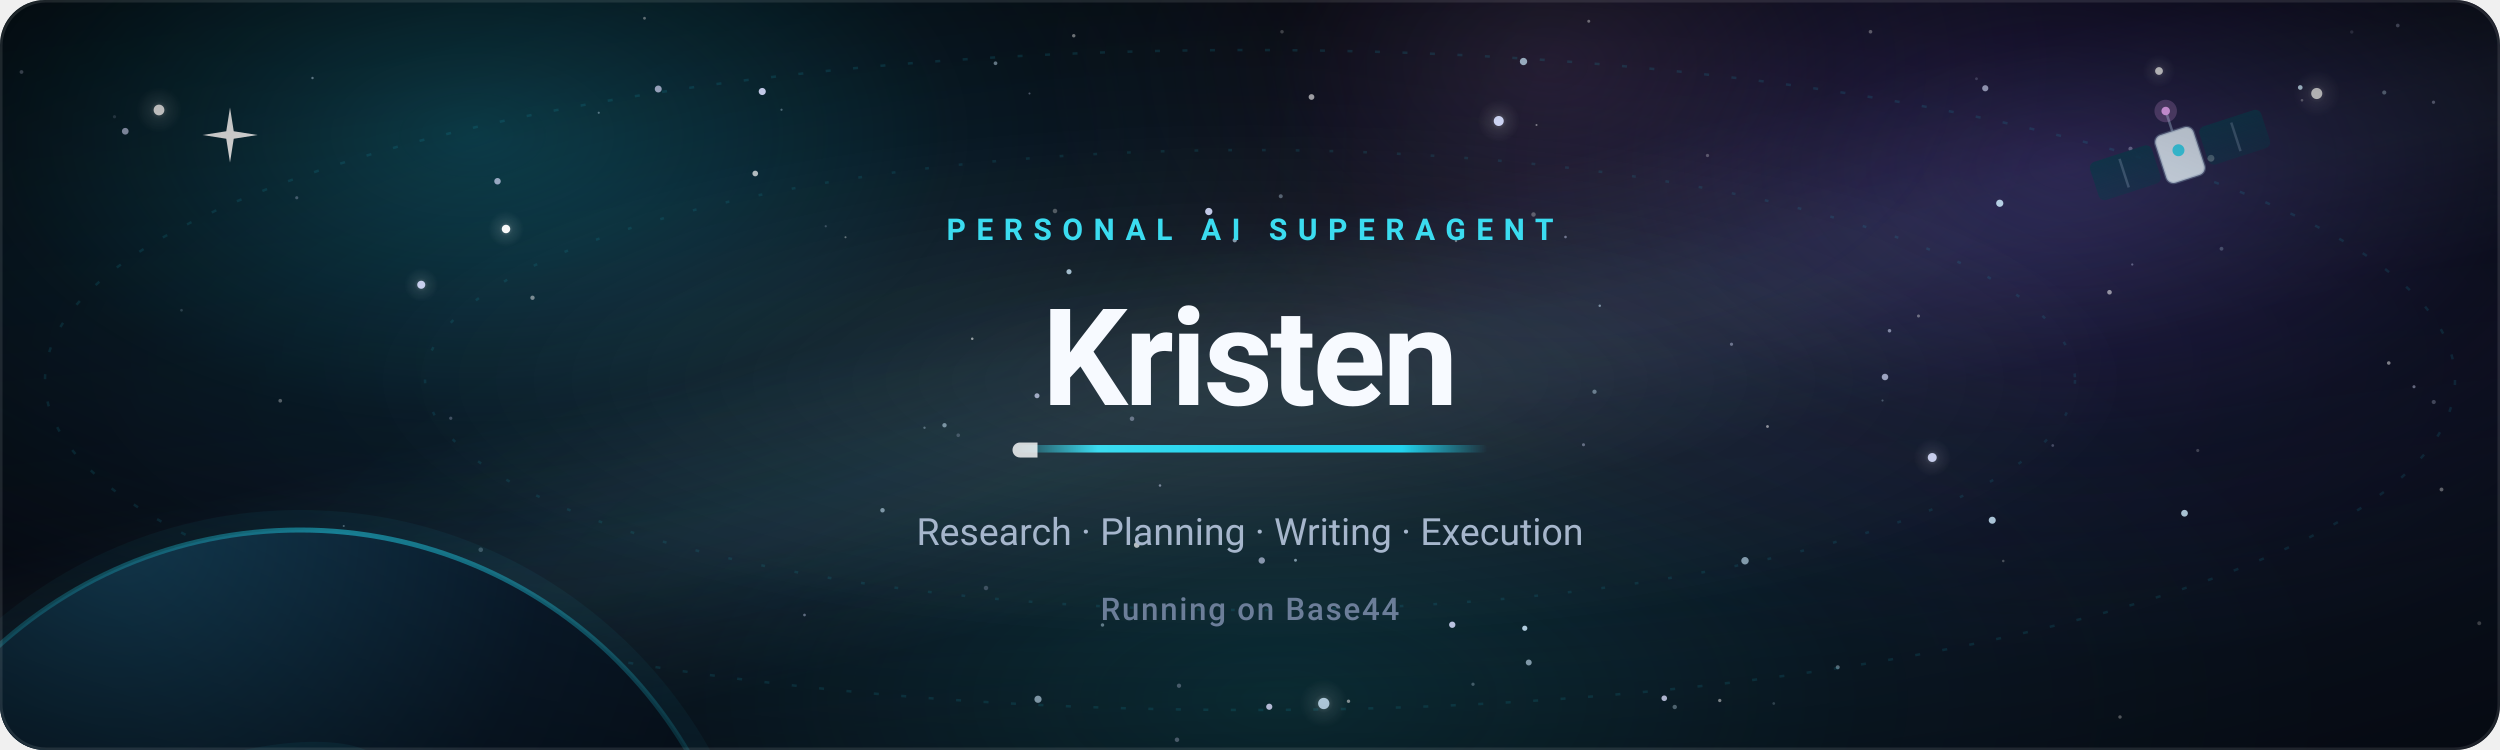
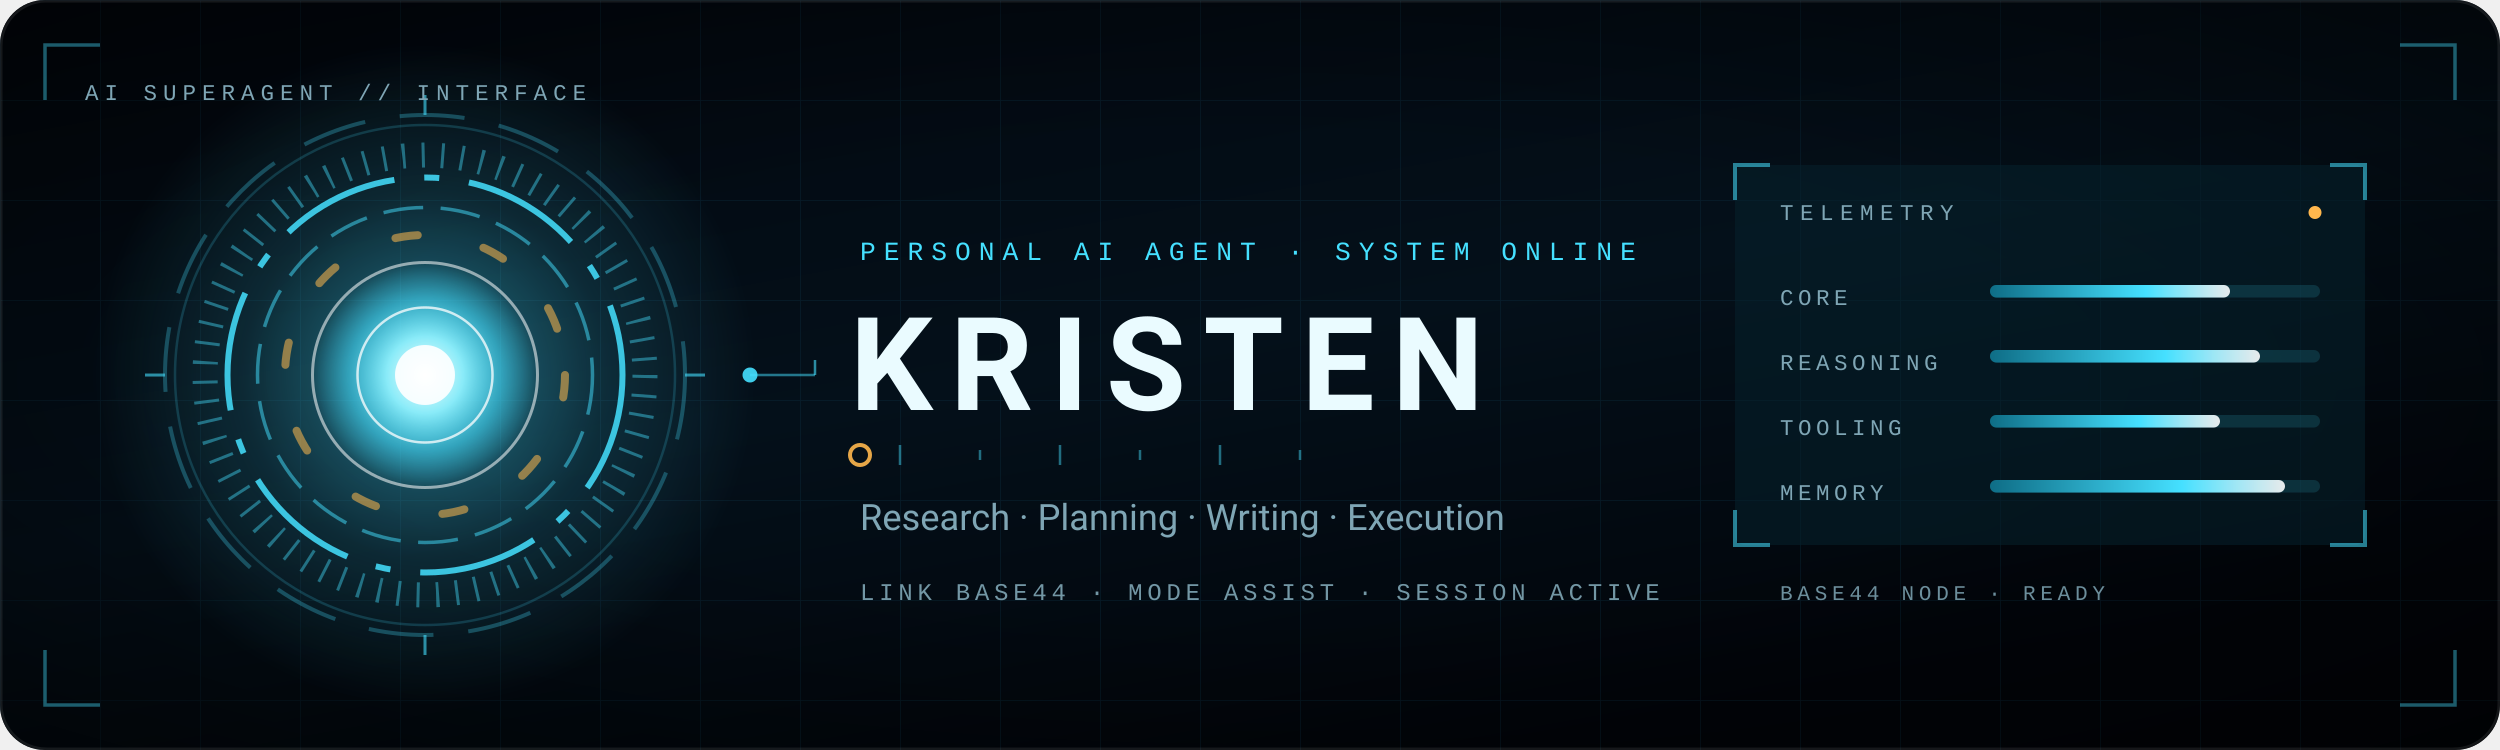
<svg xmlns="http://www.w3.org/2000/svg" width="1000" height="300" viewBox="0 0 1000 300" role="img" aria-labelledby="ttl dsc">
  <defs>
-     <linearGradient id="bg" x1="0" y1="0" x2="0.35" y2="1">
-       <stop offset="0%" stop-color="#05080F" />
-       <stop offset="52%" stop-color="#070C17" />
-       <stop offset="100%" stop-color="#0B1322" />
+     <linearGradient id="bg" x1="0" y1="0" x2="0.6" y2="1">
+       <stop offset="0%" stop-color="#02060D" />
+       <stop offset="55%" stop-color="#04101A" />
+       <stop offset="100%" stop-color="#010409" />
    </linearGradient>
-     <radialGradient id="n1" cx="50%" cy="50%" r="50%">
-       <stop offset="0%" stop-color="#22D3EE" stop-opacity="0.28" />
-       <stop offset="55%" stop-color="#22D3EE" stop-opacity="0.075" />
-       <stop offset="100%" stop-color="#22D3EE" stop-opacity="0" />
+     <pattern id="grid" width="40" height="40" patternUnits="userSpaceOnUse">
+       <path d="M40 0 H0 V40" fill="none" stroke="#0E3446" stroke-opacity="0.55" stroke-width="0.6" />
+     </pattern>
+     <radialGradient id="core" cx="50%" cy="50%" r="50%">
+       <stop offset="0%" stop-color="#FFFFFF" stop-opacity="1" />
+       <stop offset="34%" stop-color="#8FF2FF" stop-opacity="0.95" />
+       <stop offset="68%" stop-color="#45E0FF" stop-opacity="0.55" />
+       <stop offset="100%" stop-color="#45E0FF" stop-opacity="0" />
    </radialGradient>
-     <radialGradient id="n2" cx="50%" cy="50%" r="50%">
-       <stop offset="0%" stop-color="#8B5CF6" stop-opacity="0.25" />
-       <stop offset="55%" stop-color="#8B5CF6" stop-opacity="0.065" />
-       <stop offset="100%" stop-color="#8B5CF6" stop-opacity="0" />
+     <radialGradient id="coreHalo" cx="50%" cy="50%" r="50%">
+       <stop offset="0%" stop-color="#45E0FF" stop-opacity="0.5" />
+       <stop offset="55%" stop-color="#45E0FF" stop-opacity="0.14" />
+       <stop offset="100%" stop-color="#45E0FF" stop-opacity="0" />
    </radialGradient>
-     <radialGradient id="n3" cx="50%" cy="50%" r="50%">
-       <stop offset="0%" stop-color="#14B8A6" stop-opacity="0.18" />
-       <stop offset="55%" stop-color="#14B8A6" stop-opacity="0.05" />
-       <stop offset="100%" stop-color="#14B8A6" stop-opacity="0" />
+     <linearGradient id="bar" x1="0" y1="0" x2="1" y2="0">
+       <stop offset="0%" stop-color="#0E6D86" />
+       <stop offset="65%" stop-color="#45E0FF" />
+       <stop offset="100%" stop-color="#FFFFFF" stop-opacity="0.9" />
+     </linearGradient>
+     <linearGradient id="hudrule" x1="0" y1="0" x2="1" y2="0">
+       <stop offset="0%" stop-color="#45E0FF" stop-opacity="0.9" />
+       <stop offset="55%" stop-color="#45E0FF" stop-opacity="0.35" />
+       <stop offset="100%" stop-color="#45E0FF" stop-opacity="0" />
+     </linearGradient>
+     <linearGradient id="scan" x1="0" y1="0" x2="0" y2="1">
+       <stop offset="0%" stop-color="#8DEBFF" stop-opacity="0" />
+       <stop offset="50%" stop-color="#8DEBFF" stop-opacity="0.07" />
+       <stop offset="100%" stop-color="#8DEBFF" stop-opacity="0" />
+     </linearGradient>
+     <radialGradient id="vig" cx="50%" cy="50%" r="70%">
+       <stop offset="45%" stop-color="#000000" stop-opacity="0" />
+       <stop offset="100%" stop-color="#000000" stop-opacity="0.55" />
    </radialGradient>
-     <radialGradient id="n4" cx="50%" cy="50%" r="50%">
-       <stop offset="0%" stop-color="#F0ABFC" stop-opacity="0.12" />
-       <stop offset="55%" stop-color="#F0ABFC" stop-opacity="0.03" />
-       <stop offset="100%" stop-color="#F0ABFC" stop-opacity="0" />
-     </radialGradient>
-     <linearGradient id="gal" x1="0" y1="0" x2="0" y2="1">
-       <stop offset="0%" stop-color="#9BE8FF" stop-opacity="0" />
-       <stop offset="45%" stop-color="#9BE8FF" stop-opacity="0.075" />
-       <stop offset="57%" stop-color="#9BE8FF" stop-opacity="0.075" />
-       <stop offset="100%" stop-color="#9BE8FF" stop-opacity="0" />
-     </linearGradient>
-     <radialGradient id="starglow" cx="50%" cy="50%" r="50%">
-       <stop offset="0%" stop-color="#FFFFFF" stop-opacity="0.55" />
-       <stop offset="40%" stop-color="#FFFFFF" stop-opacity="0.16" />
-       <stop offset="100%" stop-color="#FFFFFF" stop-opacity="0" />
-     </radialGradient>
-     <radialGradient id="comethead" cx="50%" cy="50%" r="50%">
-       <stop offset="0%" stop-color="#EAFBFF" stop-opacity="1" />
-       <stop offset="45%" stop-color="#EAFBFF" stop-opacity="0.45" />
-       <stop offset="100%" stop-color="#EAFBFF" stop-opacity="0" />
-     </radialGradient>
-     <radialGradient id="planet" cx="30%" cy="0%" r="108%">
-       <stop offset="0%" stop-color="#16455F" />
-       <stop offset="44%" stop-color="#0A1B2C" />
-       <stop offset="100%" stop-color="#04080E" />
-     </radialGradient>
-     <linearGradient id="planetrim" x1="0" y1="0" x2="0.75" y2="1">
-       <stop offset="0%" stop-color="#22D3EE" stop-opacity="0" />
-       <stop offset="26%" stop-color="#22D3EE" stop-opacity="0.6" />
-       <stop offset="60%" stop-color="#22D3EE" stop-opacity="0.21" />
-       <stop offset="100%" stop-color="#22D3EE" stop-opacity="0" />
-     </linearGradient>
-     <radialGradient id="tglow" cx="50%" cy="50%" r="50%">
-       <stop offset="0%" stop-color="rgb(255,255,255)" stop-opacity="0.1" />
-       <stop offset="62%" stop-color="rgb(255,255,255)" stop-opacity="0.035" />
-       <stop offset="100%" stop-color="rgb(255,255,255)" stop-opacity="0" />
-     </radialGradient>
-     <radialGradient id="vig" cx="50%" cy="48%" r="76%">
-       <stop offset="42%" stop-color="#000000" stop-opacity="0" />
-       <stop offset="100%" stop-color="#000000" stop-opacity="0.52" />
-     </radialGradient>
-     <linearGradient id="rule" x1="0" y1="0" x2="1" y2="0">
-       <stop offset="0%" stop-color="#3BDCF0" stop-opacity="0" />
-       <stop offset="18%" stop-color="#3BDCF0" />
-       <stop offset="52%" stop-color="#22D3EE" />
-       <stop offset="82%" stop-color="#22D3EE" />
-       <stop offset="100%" stop-color="#22D3EE" stop-opacity="0" />
-     </linearGradient>
-     <linearGradient id="satpanel" x1="0" y1="0" x2="0" y2="1">
-       <stop offset="0%" stop-color="#123A52" stop-opacity="0.95" />
-       <stop offset="100%" stop-color="#123A52" stop-opacity="0.55" />
-     </linearGradient>
-     <linearGradient id="cm1" gradientUnits="userSpaceOnUse" x1="-120" y1="-40.8" x2="0" y2="0">
-       <stop offset="0%" stop-color="#7FE7F5" stop-opacity="0" />
-       <stop offset="55%" stop-color="#7FE7F5" stop-opacity="0.35" />
-       <stop offset="100%" stop-color="#EAFBFF" stop-opacity="0.95" />
-     </linearGradient>
-     <linearGradient id="cm2" gradientUnits="userSpaceOnUse" x1="-90" y1="-30.6" x2="0" y2="0">
-       <stop offset="0%" stop-color="#7FE7F5" stop-opacity="0" />
-       <stop offset="55%" stop-color="#7FE7F5" stop-opacity="0.35" />
-       <stop offset="100%" stop-color="#EAFBFF" stop-opacity="0.95" />
-     </linearGradient>
    <clipPath id="frame">
      <rect x="0" y="0" width="1000" height="300" rx="18" />
-     </clipPath>
-     <clipPath id="ruleclip">
-       <rect x="405" y="177" width="190" height="6" rx="3" />
    </clipPath>
  </defs>
  <g clip-path="url(#frame)">
    <rect width="1000" height="300" fill="url(#bg)" />
-     <g transform="rotate(-14 500 150)">
-       <rect x="-260" y="96" width="1520" height="128" fill="url(#gal)" />
+     <rect width="1000" height="300" fill="url(#grid)" opacity="0.75" />
+     <rect width="1000" height="300" fill="url(#vig)" />
+     <g transform="translate(170 150)">
+       <circle r="132" fill="url(#coreHalo)" />
+       <circle r="100" fill="none" stroke="#45E0FF" stroke-opacity="0.18" stroke-width="1" />
+       <circle r="88" fill="none" stroke="#45E0FF" stroke-opacity="0.42" stroke-width="10" stroke-dasharray="1.2 6.6" />
+       <circle r="104" fill="none" stroke="#45E0FF" stroke-opacity="0.28" stroke-width="1.6" stroke-dasharray="26 14">
+         <animateTransform attributeName="transform" type="rotate" from="0" to="-360" dur="64s" repeatCount="indefinite" />
+       </circle>
+       <g>
+         <circle r="79" fill="none" stroke="#45E0FF" stroke-opacity="0.85" stroke-width="2.4" stroke-dasharray="48 12 6 12" />
+         <animateTransform attributeName="transform" type="rotate" from="0" to="360" dur="26s" repeatCount="indefinite" />
+       </g>
+       <g>
+         <circle r="67" fill="none" stroke="#45E0FF" stroke-opacity="0.5" stroke-width="1.4" stroke-dasharray="16 7" />
+         <animateTransform attributeName="transform" type="rotate" from="360" to="0" dur="17s" repeatCount="indefinite" />
+       </g>
+       <g>
+         <circle r="56" fill="none" stroke="#FFB74D" stroke-opacity="0.55" stroke-width="3.2" stroke-dasharray="9 27" stroke-linecap="round">
+           <animateTransform attributeName="transform" type="rotate" from="0" to="360" dur="42s" repeatCount="indefinite" />
+         </circle>
+       </g>
+       <circle r="45" fill="url(#core)" />
+       <circle r="45" fill="none" stroke="#FFFFFF" stroke-opacity="0.55" stroke-width="1.2">
+         <animate attributeName="stroke-opacity" values="0.55;0.15;0.55" dur="3.4s" repeatCount="indefinite" />
+       </circle>
+       <circle r="27" fill="none" stroke="#FFFFFF" stroke-opacity="0.75" stroke-width="1">
+         <animate attributeName="stroke-opacity" values="0.75;0.3;0.75" dur="2.6s" repeatCount="indefinite" />
+       </circle>
+       <circle r="12" fill="#FFFFFF" opacity="0.9">
+         <animate attributeName="opacity" values="0.9;0.55;0.9" dur="4.2s" repeatCount="indefinite" />
+       </circle>
+       <g stroke="#45E0FF" stroke-opacity="0.6" stroke-width="1.2">
+         <path d="M0,-112 V-104" />
+         <path d="M0,112 V104" />
+         <path d="M-112,0 H-104" />
+         <path d="M112,0 H104" />
+       </g>
    </g>
-     <ellipse cx="190" cy="54" rx="350" ry="205" fill="url(#n1)">
-       <animate attributeName="cx" values="190;248;190" dur="30s" begin="-4s" repeatCount="indefinite" />
-       <animate attributeName="cy" values="54;88;54" dur="36s" begin="-4s" repeatCount="indefinite" />
-       <animate attributeName="rx" values="350;388;350" dur="41s" begin="-4s" repeatCount="indefinite" />
-     </ellipse>
-     <ellipse cx="828" cy="66" rx="330" ry="200" fill="url(#n2)">
-       <animate attributeName="cx" values="828;886;828" dur="37s" begin="-12s" repeatCount="indefinite" />
-       <animate attributeName="cy" values="66;100;66" dur="43s" begin="-12s" repeatCount="indefinite" />
-       <animate attributeName="rx" values="330;368;330" dur="48s" begin="-12s" repeatCount="indefinite" />
-     </ellipse>
-     <ellipse cx="512" cy="280" rx="420" ry="205" fill="url(#n3)">
-       <animate attributeName="cx" values="512;570;512" dur="44s" begin="-20s" repeatCount="indefinite" />
-       <animate attributeName="cy" values="280;314;280" dur="50s" begin="-20s" repeatCount="indefinite" />
-       <animate attributeName="rx" values="420;458;420" dur="55s" begin="-20s" repeatCount="indefinite" />
-     </ellipse>
-     <ellipse cx="620" cy="26" rx="205" ry="140" fill="url(#n4)">
-       <animate attributeName="cx" values="620;678;620" dur="33s" begin="-8s" repeatCount="indefinite" />
-       <animate attributeName="cy" values="26;60;26" dur="39s" begin="-8s" repeatCount="indefinite" />
-       <animate attributeName="rx" values="205;243;205" dur="44s" begin="-8s" repeatCount="indefinite" />
-     </ellipse>
+     <g stroke="#45E0FF" stroke-opacity="0.5" stroke-width="1">
+       <path d="M300 150 H326" />
+       <path d="M326 150 v-6" stroke-opacity="0.6" />
+     </g>
+     <circle cx="300" cy="150" r="3" fill="#45E0FF" opacity="0.9">
+       <animate attributeName="opacity" values="0.9;0.2;0.9" dur="2.8s" repeatCount="indefinite" />
+     </circle>
+     <text x="344" y="104" font-family="ui-monospace, SFMono-Regular, Menlo, Consolas, 'Liberation Mono', monospace" font-size="10.5" letter-spacing="3.2" fill="#45E0FF">PERSONAL AI AGENT · SYSTEM ONLINE</text>
+     <text x="340" y="164" font-family="-apple-system, 'Segoe UI', Roboto, 'Helvetica Neue', Arial, sans-serif" font-size="52" font-weight="700" letter-spacing="7" fill="#EAFBFF">KRISTEN</text>
    <g>
-       <circle cx="452.8" cy="167.5" r="0.91" fill="#D7DEFF" opacity="0.38" />
-       <circle cx="852.2" cy="59.5" r="0.84" fill="#D7DEFF" opacity="0.39" />
-       <circle cx="790.6" cy="31.5" r="0.57" fill="#D7DEFF" opacity="0.23" />
-       <circle cx="633.4" cy="177.9" r="0.62" fill="#D7DEFF" opacity="0.38" />
-       <circle cx="614.6" cy="50.0" r="0.41" fill="#FFFFFF" opacity="0.41" />
-       <circle cx="39.4" cy="260.8" r="0.73" fill="#CDEBFF" opacity="0.51" />
-       <circle cx="441.0" cy="250.0" r="0.69" fill="#CDEBFF" opacity="0.45" />
-       <circle cx="8.6" cy="28.8" r="0.76" fill="#D7DEFF" opacity="0.36" />
-       <circle cx="991.7" cy="249.3" r="0.79" fill="#FFFFFF" opacity="0.32" />
-       <circle cx="512.8" cy="12.7" r="0.71" fill="#FFFFFF" opacity="0.24" />
-       <circle cx="843.8" cy="116.9" r="0.93" fill="#FFFFFF" opacity="0.54" />
-       <circle cx="215.8" cy="274.7" r="0.43" fill="#D7DEFF" opacity="0.35" />
-       <circle cx="398.2" cy="25.3" r="0.75" fill="#CDEBFF" opacity="0.51" />
-       <circle cx="338.2" cy="94.9" r="0.41" fill="#FFFFFF" opacity="0.36" />
-       <circle cx="137.5" cy="210.4" r="0.41" fill="#CDEBFF" opacity="0.38" />
-       <circle cx="180.3" cy="167.3" r="0.65" fill="#D7DEFF" opacity="0.27" />
-       <circle cx="767.4" cy="126.4" r="0.61" fill="#FFFFFF" opacity="0.35" />
-       <circle cx="4.5" cy="256.4" r="0.94" fill="#FFFFFF" opacity="0.43" />
-       <circle cx="213.0" cy="119.1" r="0.87" fill="#FFFFFF" opacity="0.45" />
-       <circle cx="45.8" cy="46.7" r="0.64" fill="#D7DEFF" opacity="0.2" />
-       <circle cx="330.3" cy="90.5" r="0.44" fill="#D7DEFF" opacity="0.23" />
-       <circle cx="635.5" cy="8.5" r="0.6" fill="#FFFFFF" opacity="0.45" />
-       <circle cx="955.5" cy="145.2" r="0.72" fill="#FFFFFF" opacity="0.55" />
-       <circle cx="626.2" cy="94.8" r="0.53" fill="#D7DEFF" opacity="0.44" />
-       <circle cx="192.3" cy="219.9" r="0.92" fill="#CDEBFF" opacity="0.27" />
-       <circle cx="879.1" cy="180.2" r="0.63" fill="#FFFFFF" opacity="0.23" />
-       <circle cx="512.3" cy="78.5" r="0.81" fill="#CDEBFF" opacity="0.35" />
-       <circle cx="821.1" cy="178.2" r="0.56" fill="#D7DEFF" opacity="0.26" />
-       <circle cx="973.4" cy="40.9" r="0.66" fill="#D7DEFF" opacity="0.46" />
-       <circle cx="613.4" cy="85.8" r="0.9" fill="#FFFFFF" opacity="0.28" />
-       <circle cx="72.6" cy="124.1" r="0.54" fill="#CDEBFF" opacity="0.21" />
-       <circle cx="369.8" cy="171.1" r="0.47" fill="#CDEBFF" opacity="0.34" />
-       <circle cx="976.6" cy="195.8" r="0.78" fill="#FFFFFF" opacity="0.43" />
-       <circle cx="589.2" cy="273.7" r="0.66" fill="#CDEBFF" opacity="0.34" />
-       <circle cx="959.1" cy="10.2" r="0.75" fill="#D7DEFF" opacity="0.39" />
-       <circle cx="312.6" cy="43.9" r="0.44" fill="#CDEBFF" opacity="0.38" />
-       <circle cx="735.1" cy="266.9" r="0.81" fill="#CDEBFF" opacity="0.48" />
-       <circle cx="353.0" cy="204.1" r="0.9" fill="#CDEBFF" opacity="0.55" />
-       <circle cx="940.7" cy="12.8" r="0.67" fill="#D7DEFF" opacity="0.2" />
-       <circle cx="383.3" cy="174.1" r="0.73" fill="#D7DEFF" opacity="0.22" />
-       <circle cx="118.7" cy="79.1" r="0.63" fill="#D7DEFF" opacity="0.33" />
-       <circle cx="692.6" cy="137.7" r="0.65" fill="#D7DEFF" opacity="0.41" />
-       <circle cx="748.2" cy="12.7" r="0.73" fill="#FFFFFF" opacity="0.39" />
-       <circle cx="953.7" cy="37.0" r="0.83" fill="#CDEBFF" opacity="0.46" />
-       <circle cx="257.8" cy="7.3" r="0.57" fill="#FFFFFF" opacity="0.47" />
-       <circle cx="518.2" cy="224.1" r="0.59" fill="#CDEBFF" opacity="0.57" />
-       <circle cx="888.6" cy="99.5" r="0.77" fill="#CDEBFF" opacity="0.27" />
-       <circle cx="801.3" cy="224.4" r="0.51" fill="#FFFFFF" opacity="0.28" />
-       <circle cx="582.4" cy="96.4" r="0.47" fill="#FFFFFF" opacity="0.39" />
-       <circle cx="709.5" cy="281.4" r="0.55" fill="#CDEBFF" opacity="0.26" />
-       <circle cx="471.6" cy="274.3" r="0.86" fill="#D7DEFF" opacity="0.35" />
-       <circle cx="493.9" cy="96.1" r="0.86" fill="#CDEBFF" opacity="0.59" />
-       <circle cx="321.8" cy="246.0" r="0.55" fill="#D7DEFF" opacity="0.44" />
-       <circle cx="707.0" cy="170.6" r="0.57" fill="#FFFFFF" opacity="0.51" />
-       <circle cx="639.9" cy="122.3" r="0.5" fill="#CDEBFF" opacity="0.51" />
-       <circle cx="239.5" cy="45.1" r="0.43" fill="#CDEBFF" opacity="0.45" />
-       <circle cx="112.1" cy="160.3" r="0.75" fill="#FFFFFF" opacity="0.34" />
-       <circle cx="683.0" cy="62.2" r="0.66" fill="#FFFFFF" opacity="0.26" />
-       <circle cx="753.0" cy="160.2" r="0.42" fill="#CDEBFF" opacity="0.28" />
-       <circle cx="539.4" cy="280.5" r="0.68" fill="#FFFFFF" opacity="0.6" />
-       <circle cx="394.4" cy="235.2" r="0.9" fill="#D7DEFF" opacity="0.23" />
-       <circle cx="388.9" cy="135.5" r="0.51" fill="#FFFFFF" opacity="0.55" />
-       <circle cx="377.8" cy="170.1" r="0.88" fill="#CDEBFF" opacity="0.52" />
-       <circle cx="464.0" cy="194.2" r="0.51" fill="#D7DEFF" opacity="0.49" />
-       <circle cx="920.8" cy="40.1" r="0.53" fill="#FFFFFF" opacity="0.35" />
-       <circle cx="973.5" cy="160.8" r="0.83" fill="#D7DEFF" opacity="0.32" />
-       <circle cx="852.9" cy="105.8" r="0.45" fill="#D7DEFF" opacity="0.37" />
-       <circle cx="422.0" cy="84.4" r="0.91" fill="#FFFFFF" opacity="0.28" />
-       <circle cx="429.5" cy="14.3" r="0.69" fill="#FFFFFF" opacity="0.47" />
-       <circle cx="470.8" cy="295.9" r="0.9" fill="#D7DEFF" opacity="0.4" />
-       <circle cx="687.9" cy="280.2" r="0.67" fill="#FFFFFF" opacity="0.58" />
-       <circle cx="755.8" cy="132.3" r="0.71" fill="#D7DEFF" opacity="0.53" />
-       <circle cx="637.8" cy="156.7" r="0.86" fill="#CDEBFF" opacity="0.42" />
-       <circle cx="669.9" cy="282.8" r="0.88" fill="#CDEBFF" opacity="0.44" />
-       <circle cx="848.0" cy="286.8" r="0.69" fill="#FFFFFF" opacity="0.43" />
-       <circle cx="411.8" cy="37.4" r="0.4" fill="#D7DEFF" opacity="0.35" />
-       <circle cx="965.6" cy="154.7" r="0.62" fill="#D7DEFF" opacity="0.52" />
-       <circle cx="125.0" cy="31.2" r="0.49" fill="#CDEBFF" opacity="0.57" />
-     </g>
-     <g>
-       <circle cx="415.2" cy="279.7" r="1.45" fill="#CDEBFF" opacity="0.71">
-         <animate attributeName="opacity" values="0.71;0.26;0.71" dur="4.0s" begin="-1.7s" repeatCount="indefinite" />
-       </circle>
-       <circle cx="524.6" cy="38.8" r="1.15" fill="#FFFFFF" opacity="0.61">
-         <animate attributeName="opacity" values="0.61;0.19;0.61" dur="6.5s" begin="-6.4s" repeatCount="indefinite" />
-       </circle>
-       <circle cx="199.0" cy="72.5" r="1.31" fill="#D7DEFF" opacity="0.74">
-         <animate attributeName="opacity" values="0.74;0.25;0.74" dur="6.1s" begin="-0.6s" repeatCount="indefinite" />
-       </circle>
-       <circle cx="580.9" cy="249.9" r="1.27" fill="#D7DEFF" opacity="0.9">
-         <animate attributeName="opacity" values="0.9;0.38;0.9" dur="7.3s" begin="-0.2s" repeatCount="indefinite" />
-       </circle>
-       <circle cx="414.8" cy="158.3" r="1.0" fill="#D7DEFF" opacity="0.69">
-         <animate attributeName="opacity" values="0.69;0.28;0.69" dur="6.2s" begin="-3.3s" repeatCount="indefinite" />
-       </circle>
-       <circle cx="609.9" cy="251.3" r="1.04" fill="#CDEBFF" opacity="0.91">
-         <animate attributeName="opacity" values="0.91;0.41;0.91" dur="7.4s" begin="-2.3s" repeatCount="indefinite" />
-       </circle>
-       <circle cx="884.4" cy="63.3" r="1.37" fill="#FFFFFF" opacity="0.68">
-         <animate attributeName="opacity" values="0.68;0.19;0.68" dur="7.3s" begin="-1.0s" repeatCount="indefinite" />
-       </circle>
-       <circle cx="263.3" cy="35.6" r="1.4" fill="#D7DEFF" opacity="0.78">
-         <animate attributeName="opacity" values="0.78;0.35;0.78" dur="4.0s" begin="-1.6s" repeatCount="indefinite" />
-       </circle>
-       <circle cx="794.1" cy="35.3" r="1.24" fill="#D7DEFF" opacity="0.75">
-         <animate attributeName="opacity" values="0.75;0.34;0.75" dur="5.0s" begin="-3.5s" repeatCount="indefinite" />
-       </circle>
-       <circle cx="754.0" cy="150.8" r="1.31" fill="#D7DEFF" opacity="0.68">
-         <animate attributeName="opacity" values="0.68;0.18;0.68" dur="3.9s" begin="-0.1s" repeatCount="indefinite" />
-       </circle>
-       <circle cx="611.5" cy="265.0" r="1.19" fill="#CDEBFF" opacity="0.68">
-         <animate attributeName="opacity" values="0.68;0.19;0.68" dur="4.2s" begin="-0.7s" repeatCount="indefinite" />
-       </circle>
-       <circle cx="920.1" cy="35.0" r="0.94" fill="#CDEBFF" opacity="1.0">
-         <animate attributeName="opacity" values="1.0;0.37;1.0" dur="6.8s" begin="-2.2s" repeatCount="indefinite" />
-       </circle>
-       <circle cx="427.6" cy="108.7" r="1.03" fill="#CDEBFF" opacity="0.76">
-         <animate attributeName="opacity" values="0.76;0.31;0.76" dur="3.6s" begin="-0.7s" repeatCount="indefinite" />
-       </circle>
-       <circle cx="454.7" cy="218.0" r="1.14" fill="#FFFFFF" opacity="0.68">
-         <animate attributeName="opacity" values="0.68;0.2;0.68" dur="5.7s" begin="-0.1s" repeatCount="indefinite" />
-       </circle>
-       <circle cx="796.9" cy="208.1" r="1.42" fill="#CDEBFF" opacity="0.86">
-         <animate attributeName="opacity" values="0.86;0.3;0.86" dur="6.0s" begin="-3.0s" repeatCount="indefinite" />
-       </circle>
-       <circle cx="799.9" cy="81.3" r="1.45" fill="#CDEBFF" opacity="0.91">
-         <animate attributeName="opacity" values="0.91;0.4;0.91" dur="7.0s" begin="-2.8s" repeatCount="indefinite" />
-       </circle>
-       <circle cx="873.8" cy="205.3" r="1.36" fill="#CDEBFF" opacity="0.92">
-         <animate attributeName="opacity" values="0.92;0.32;0.92" dur="6.6s" begin="-0.5s" repeatCount="indefinite" />
-       </circle>
-       <circle cx="304.9" cy="36.6" r="1.43" fill="#D7DEFF" opacity="1.02">
-         <animate attributeName="opacity" values="1.02;0.49;1.02" dur="3.6s" begin="-1.0s" repeatCount="indefinite" />
-       </circle>
-       <circle cx="302.1" cy="69.4" r="1.14" fill="#FFFFFF" opacity="0.68">
-         <animate attributeName="opacity" values="0.68;0.18;0.68" dur="5.7s" begin="-2.8s" repeatCount="indefinite" />
-       </circle>
-       <circle cx="698.0" cy="224.3" r="1.49" fill="#CDEBFF" opacity="0.61">
-         <animate attributeName="opacity" values="0.61;0.25;0.61" dur="6.7s" begin="-1.7s" repeatCount="indefinite" />
-       </circle>
-       <circle cx="504.7" cy="224.2" r="1.29" fill="#D7DEFF" opacity="0.6">
-         <animate attributeName="opacity" values="0.6;0.19;0.6" dur="4.6s" begin="-1.6s" repeatCount="indefinite" />
-       </circle>
-       <circle cx="507.7" cy="282.7" r="1.24" fill="#D7DEFF" opacity="1.02">
-         <animate attributeName="opacity" values="1.02;0.42;1.02" dur="7.0s" begin="-0.5s" repeatCount="indefinite" />
-       </circle>
-       <circle cx="665.7" cy="279.3" r="1.13" fill="#D7DEFF" opacity="0.99">
-         <animate attributeName="opacity" values="0.99;0.34;0.99" dur="7.7s" begin="-6.6s" repeatCount="indefinite" />
-       </circle>
-       <circle cx="609.4" cy="24.6" r="1.47" fill="#CDEBFF" opacity="0.78">
-         <animate attributeName="opacity" values="0.78;0.3;0.78" dur="6.0s" begin="-2.2s" repeatCount="indefinite" />
-       </circle>
-       <circle cx="483.5" cy="84.6" r="1.46" fill="#D7DEFF" opacity="0.88">
-         <animate attributeName="opacity" values="0.88;0.38;0.88" dur="3.5s" begin="-2.7s" repeatCount="indefinite" />
-       </circle>
-       <circle cx="50.1" cy="52.5" r="1.35" fill="#D7DEFF" opacity="0.76">
-         <animate attributeName="opacity" values="0.76;0.36;0.76" dur="6.7s" begin="-0.3s" repeatCount="indefinite" />
+       <path d="M344 182 H596" stroke="url(#hudrule)" stroke-width="1.6" />
+       <g stroke="#45E0FF" stroke-opacity="0.45" stroke-width="1">
+         <path d="M360 178 v8" />
+         <path d="M392 180 v4" />
+         <path d="M424 178 v8" />
+         <path d="M456 180 v4" />
+         <path d="M488 178 v8" />
+         <path d="M520 180 v4" />
+       </g>
+       <circle cx="344" cy="182" r="4" fill="none" stroke="#FFB74D" stroke-opacity="0.9" stroke-width="1.6">
+         <animate attributeName="stroke-opacity" values="0.9;0.25;0.9" dur="3.6s" repeatCount="indefinite" />
      </circle>
    </g>
+     <text x="344" y="212" font-family="-apple-system, 'Segoe UI', Roboto, 'Helvetica Neue', Arial, sans-serif" font-size="14.5" font-weight="400" fill="#7FA6B5">Research · Planning · Writing · Execution</text>
+     <text x="344" y="240" font-family="ui-monospace, SFMono-Regular, Menlo, Consolas, 'Liberation Mono', monospace" font-size="9.6" letter-spacing="1.9" fill="#7FA6B5" opacity="0.9">LINK BASE44 · MODE ASSIST · SESSION ACTIVE</text>
    <g>
-       <g>
-         <circle cx="926.7" cy="37.4" r="9.3" fill="url(#starglow)" opacity="0.47">
-           <animate attributeName="opacity" values="0.47;0.1;0.47" dur="6.5s" begin="-6.3s" repeatCount="indefinite" />
-         </circle>
-         <circle cx="926.7" cy="37.4" r="2.22" fill="#FFFFFF" opacity="0.93">
-           <animate attributeName="opacity" values="0.93;0.28;0.93" dur="6.5s" begin="-6.3s" repeatCount="indefinite" />
-         </circle>
-       </g>
-       <g>
-         <circle cx="63.6" cy="44.0" r="9.0" fill="url(#starglow)" opacity="0.56">
-           <animate attributeName="opacity" values="0.56;0.12;0.56" dur="4.9s" begin="-4.7s" repeatCount="indefinite" />
-         </circle>
-         <circle cx="63.6" cy="44.0" r="2.15" fill="#FFFFFF" opacity="1.11">
-           <animate attributeName="opacity" values="1.11;0.33;1.11" dur="4.9s" begin="-4.7s" repeatCount="indefinite" />
-         </circle>
-       </g>
-       <g>
-         <circle cx="599.5" cy="48.4" r="8.4" fill="url(#starglow)" opacity="0.47">
-           <animate attributeName="opacity" values="0.47;0.1;0.47" dur="5.2s" begin="-0.3s" repeatCount="indefinite" />
-         </circle>
-         <circle cx="599.5" cy="48.4" r="2.0" fill="#D7DEFF" opacity="0.94">
-           <animate attributeName="opacity" values="0.94;0.28;0.94" dur="5.2s" begin="-0.3s" repeatCount="indefinite" />
-         </circle>
-       </g>
-       <g>
-         <circle cx="168.5" cy="113.9" r="6.8" fill="url(#starglow)" opacity="0.47">
-           <animate attributeName="opacity" values="0.47;0.1;0.47" dur="7.1s" begin="-4.5s" repeatCount="indefinite" />
-         </circle>
-         <circle cx="168.5" cy="113.9" r="1.61" fill="#D7DEFF" opacity="0.93">
-           <animate attributeName="opacity" values="0.93;0.28;0.93" dur="7.1s" begin="-4.5s" repeatCount="indefinite" />
-         </circle>
-       </g>
-       <g>
-         <circle cx="529.5" cy="281.4" r="9.5" fill="url(#starglow)" opacity="0.52">
-           <animate attributeName="opacity" values="0.52;0.11;0.52" dur="5.3s" begin="-0.6s" repeatCount="indefinite" />
-         </circle>
-         <circle cx="529.5" cy="281.4" r="2.26" fill="#CDEBFF" opacity="1.04">
-           <animate attributeName="opacity" values="1.04;0.31;1.04" dur="5.3s" begin="-0.6s" repeatCount="indefinite" />
-         </circle>
-       </g>
-       <g>
-         <circle cx="772.9" cy="183.0" r="7.5" fill="url(#starglow)" opacity="0.44">
-           <animate attributeName="opacity" values="0.44;0.09;0.44" dur="7.5s" begin="-4.2s" repeatCount="indefinite" />
-         </circle>
-         <circle cx="772.9" cy="183.0" r="1.79" fill="#D7DEFF" opacity="0.88">
-           <animate attributeName="opacity" values="0.88;0.26;0.88" dur="7.5s" begin="-4.2s" repeatCount="indefinite" />
-         </circle>
-       </g>
-       <g>
-         <circle cx="202.4" cy="91.6" r="7.1" fill="url(#starglow)" opacity="0.56">
-           <animate attributeName="opacity" values="0.56;0.12;0.56" dur="6.6s" begin="-4.3s" repeatCount="indefinite" />
-         </circle>
-         <circle cx="202.4" cy="91.6" r="1.69" fill="#FFFFFF" opacity="1.12">
-           <animate attributeName="opacity" values="1.12;0.34;1.12" dur="6.6s" begin="-4.3s" repeatCount="indefinite" />
-         </circle>
-       </g>
-       <g>
-         <circle cx="863.6" cy="28.4" r="6.5" fill="url(#starglow)" opacity="0.44">
-           <animate attributeName="opacity" values="0.44;0.09;0.44" dur="6.2s" begin="-3.9s" repeatCount="indefinite" />
-         </circle>
-         <circle cx="863.6" cy="28.4" r="1.55" fill="#FFFFFF" opacity="0.88">
-           <animate attributeName="opacity" values="0.88;0.26;0.88" dur="6.2s" begin="-3.9s" repeatCount="indefinite" />
-         </circle>
-       </g>
-       <g transform="translate(92 54)">
-         <path d="M0,-11 L1.5,-1.5 L11,0 L1.5,1.5 L0,11 L-1.5,1.5 L-11,0 L-1.5,-1.5 Z" fill="#FFFFFF" opacity="1.02">
-           <animate attributeName="opacity" values="1.02;0.26;1.02" dur="6.5s" repeatCount="indefinite" />
-         </path>
-         <circle r="1.6" fill="#FFFFFF" opacity="1.08" />
-       </g>
+       <rect x="694" y="66" width="252" height="152" rx="4" fill="#06202C" opacity="0.55" />
+       <path d="M694 80 H694 V66 H708" fill="none" stroke="#45E0FF" stroke-opacity="0.55" stroke-width="1.6" />
+       <path d="M932 66 H946 V80" fill="none" stroke="#45E0FF" stroke-opacity="0.55" stroke-width="1.6" />
+       <path d="M694 204 V218 H708" fill="none" stroke="#45E0FF" stroke-opacity="0.55" stroke-width="1.6" />
+       <path d="M932 218 H946 V204" fill="none" stroke="#45E0FF" stroke-opacity="0.55" stroke-width="1.6" />
+       <text x="712" y="88" font-family="ui-monospace, SFMono-Regular, Menlo, Consolas, 'Liberation Mono', monospace" font-size="9" letter-spacing="2.6" fill="#7FA6B5">TELEMETRY</text>
+       <circle cx="926" cy="85" r="2.6" fill="#FFB74D">
+         <animate attributeName="opacity" values="1;0.15;1" dur="1.9s" repeatCount="indefinite" />
+       </circle>
+       <text x="712" y="122" font-family="ui-monospace, SFMono-Regular, Menlo, Consolas, 'Liberation Mono', monospace" font-size="9" letter-spacing="1.8" fill="#7FA6B5">CORE</text>
+       <rect x="796" y="114" width="132" height="5" rx="2.5" fill="#45E0FF" opacity="0.14" />
+       <rect x="796" y="114" width="96" height="5" rx="2.5" fill="url(#bar)">
+         <animate attributeName="width" values="96;120;96" dur="5.5s" begin="0s" repeatCount="indefinite" />
+       </rect>
+       <text x="712" y="148" font-family="ui-monospace, SFMono-Regular, Menlo, Consolas, 'Liberation Mono', monospace" font-size="9" letter-spacing="1.8" fill="#7FA6B5">REASONING</text>
+       <rect x="796" y="140" width="132" height="5" rx="2.5" fill="#45E0FF" opacity="0.14" />
+       <rect x="796" y="140" width="108" height="5" rx="2.5" fill="url(#bar)">
+         <animate attributeName="width" values="108;132;108" dur="7.5s" begin="-1.4s" repeatCount="indefinite" />
+       </rect>
+       <text x="712" y="174" font-family="ui-monospace, SFMono-Regular, Menlo, Consolas, 'Liberation Mono', monospace" font-size="9" letter-spacing="1.8" fill="#7FA6B5">TOOLING</text>
+       <rect x="796" y="166" width="132" height="5" rx="2.5" fill="#45E0FF" opacity="0.14" />
+       <rect x="796" y="166" width="92" height="5" rx="2.5" fill="url(#bar)">
+         <animate attributeName="width" values="92;116;92" dur="6.2s" begin="-3.1s" repeatCount="indefinite" />
+       </rect>
+       <text x="712" y="200" font-family="ui-monospace, SFMono-Regular, Menlo, Consolas, 'Liberation Mono', monospace" font-size="9" letter-spacing="1.8" fill="#7FA6B5">MEMORY</text>
+       <rect x="796" y="192" width="132" height="5" rx="2.5" fill="#45E0FF" opacity="0.14" />
+       <rect x="796" y="192" width="118" height="5" rx="2.5" fill="url(#bar)">
+         <animate attributeName="width" values="118;142;118" dur="8.4s" begin="-2.2s" repeatCount="indefinite" />
+       </rect>
+       <text x="712" y="240" font-family="ui-monospace, SFMono-Regular, Menlo, Consolas, 'Liberation Mono', monospace" font-size="8.4" letter-spacing="1.9" fill="#7FA6B5" opacity="0.85">BASE44 NODE · READY</text>
    </g>
-     <g fill="none" stroke="#22D3EE" stroke-opacity="0.14" stroke-dasharray="2 9">
-       <ellipse cx="500" cy="152" rx="482" ry="132" />
-       <ellipse cx="500" cy="152" rx="330" ry="92" stroke-dasharray="1.5 12" stroke-opacity="0.112" />
+     <text x="34" y="40" font-family="ui-monospace, SFMono-Regular, Menlo, Consolas, 'Liberation Mono', monospace" font-size="9" letter-spacing="2.4" fill="#7FA6B5">AI SUPERAGENT // INTERFACE</text>
+     <g>
+       <path d="M18 40 V18 H40" fill="none" stroke="#45E0FF" stroke-opacity="0.4" stroke-width="1.4" />
+       <path d="M982 40 V18 H960" fill="none" stroke="#45E0FF" stroke-opacity="0.4" stroke-width="1.4" />
+       <path d="M18 260 V282 H40" fill="none" stroke="#45E0FF" stroke-opacity="0.4" stroke-width="1.4" />
+       <path d="M982 260 V282 H960" fill="none" stroke="#45E0FF" stroke-opacity="0.4" stroke-width="1.4" />
    </g>
-     <g>
-       <animateMotion dur="52s" repeatCount="indefinite" begin="-8s" path="M 18,152 A 482,132 0 1 1 982,152 A 482,132 0 1 1 18,152" />
-       <circle r="5.5" fill="#22D3EE" opacity="0.22" />
-       <circle r="2" fill="#EAFBFF" opacity="0.9" />
-     </g>
-     <g>
-       <animateMotion dur="38s" repeatCount="indefinite" begin="-24s" path="M 830,152 A 330,92 0 1 0 170,152 A 330,92 0 1 0 830,152" />
-       <circle r="4" fill="#22D3EE" opacity="0.2" />
-       <circle r="1.6" fill="#EAFBFF" opacity="0.8" />
-     </g>
-     <g>
-       <circle cx="120" cy="392" r="188" fill="#22D3EE" opacity="0.06">
-         <animate attributeName="opacity" values="0.06;0.132;0.06" dur="11s" repeatCount="indefinite" />
-       </circle>
-       <circle cx="120" cy="392" r="180" fill="url(#planet)" />
-       <circle cx="120" cy="392" r="180" fill="none" stroke="url(#planetrim)" stroke-width="2" />
-       <ellipse cx="86" cy="330" rx="72" ry="26" fill="#22D3EE" opacity="0.1" transform="rotate(-18 86 330)" />
-     </g>
-     <g transform="translate(872 62)">
-       <animateTransform attributeName="transform" type="translate" values="872 62;866 70;872 62" dur="16s" repeatCount="indefinite" />
-       <g transform="rotate(-18)">
-         <rect x="-36" y="-8" width="26" height="16" rx="2.5" fill="url(#satpanel)" />
-         <rect x="10" y="-8" width="26" height="16" rx="2.5" fill="url(#satpanel)" />
-         <line x1="-23.5" y1="-6" x2="-23.5" y2="6" stroke="#8FA6C4" stroke-opacity="0.35" />
-         <line x1="23.5" y1="-6" x2="23.5" y2="6" stroke="#8FA6C4" stroke-opacity="0.35" />
-         <rect x="-8" y="-10" width="16" height="20" rx="3" fill="#DCE7F5" stroke="#8FA6C4" stroke-opacity="0.4" />
-         <circle cx="0" cy="-2" r="2.4" fill="#22D3EE" opacity="0.85" />
-         <line x1="0" y1="-10" x2="0" y2="-17" stroke="#8FA6C4" stroke-opacity="0.6" />
-         <circle cx="0" cy="-18.5" r="4.5" fill="#F0ABFC" opacity="0.25">
-           <animate attributeName="opacity" values="0.45;0.05;0.45" dur="2.4s" repeatCount="indefinite" />
-         </circle>
-         <circle cx="0" cy="-18.5" r="1.7" fill="#F0ABFC">
-           <animate attributeName="opacity" values="1;0.15;1" dur="2.4s" repeatCount="indefinite" />
-         </circle>
-       </g>
-     </g>
-     <g opacity="0">
-       <animate attributeName="opacity" values="0;0.9;0.9;0;0" keyTimes="0;0.04;0.2;0.28;1" dur="13s" begin="-3s" repeatCount="indefinite" />
-       <animateTransform attributeName="transform" type="translate" values="-70 34;430 208" dur="13s" begin="-3s" repeatCount="indefinite" />
-       <path d="M0,0 L-120,-40.8" stroke="url(#cm1)" stroke-width="1.7" stroke-linecap="round" fill="none" />
-       <circle r="2.5" fill="url(#comethead)" />
-     </g>
-     <g opacity="0">
-       <animate attributeName="opacity" values="0;0.9;0.9;0;0" keyTimes="0;0.04;0.2;0.28;1" dur="16s" begin="-9s" repeatCount="indefinite" />
-       <animateTransform attributeName="transform" type="translate" values="560 -46;1082 190" dur="16s" begin="-9s" repeatCount="indefinite" />
-       <path d="M0,0 L-90,-30.6" stroke="url(#cm2)" stroke-width="1.4" stroke-linecap="round" fill="none" />
-       <circle r="2.2" fill="url(#comethead)" />
-     </g>
-     <ellipse cx="500" cy="152" rx="352" ry="104" fill="url(#tglow)" />
-     <rect width="1000" height="300" fill="url(#vig)" />
-     <text x="500" y="96" text-anchor="middle" font-family="-apple-system, 'Segoe UI', Roboto, 'Helvetica Neue', Arial, sans-serif" font-size="12" font-weight="600" letter-spacing="4.2" fill="#3BDCF0">PERSONAL AI SUPERAGENT</text>
-     <text x="500" y="162" text-anchor="middle" font-family="-apple-system, 'Segoe UI', Roboto, 'Helvetica Neue', Arial, sans-serif" font-size="54" font-weight="700" letter-spacing="-1.2" fill="#F7FAFF">Kristen</text>
-     <g>
-       <rect x="405" y="178" width="190" height="3" rx="1.5" fill="url(#rule)" />
-       <g clip-path="url(#ruleclip)">
-         <rect x="345" y="177" width="70" height="6" fill="#FFFFFF" fill-opacity="0.8">
-           <animate attributeName="x" values="330;600" dur="4.6s" repeatCount="indefinite" />
-           <animate attributeName="opacity" values="0;0.9;0" dur="4.6s" repeatCount="indefinite" />
-         </rect>
-       </g>
-     </g>
-     <text x="500" y="218" text-anchor="middle" font-family="-apple-system, 'Segoe UI', Roboto, 'Helvetica Neue', Arial, sans-serif" font-size="15" font-weight="400" fill="#A6B6CC">Research · Planning · Writing · Execution</text>
-     <text x="500" y="248" text-anchor="middle" font-family="-apple-system, 'Segoe UI', Roboto, 'Helvetica Neue', Arial, sans-serif" font-size="12.5" font-weight="500" letter-spacing="0.7" fill="#6C7E99">Running on Base44</text>
+     <rect x="0" y="-140" width="1000" height="140" fill="url(#scan)">
+       <animate attributeName="y" values="-140;300" dur="9s" repeatCount="indefinite" />
+     </rect>
  </g>
-   <rect x="0.5" y="0.5" width="999" height="299" rx="18" fill="none" stroke="rgba(255,255,255,0.10)" />
+   <rect x="0.5" y="0.5" width="999" height="299" rx="18" fill="none" stroke="rgba(255,255,255,0.08)" />
</svg>
